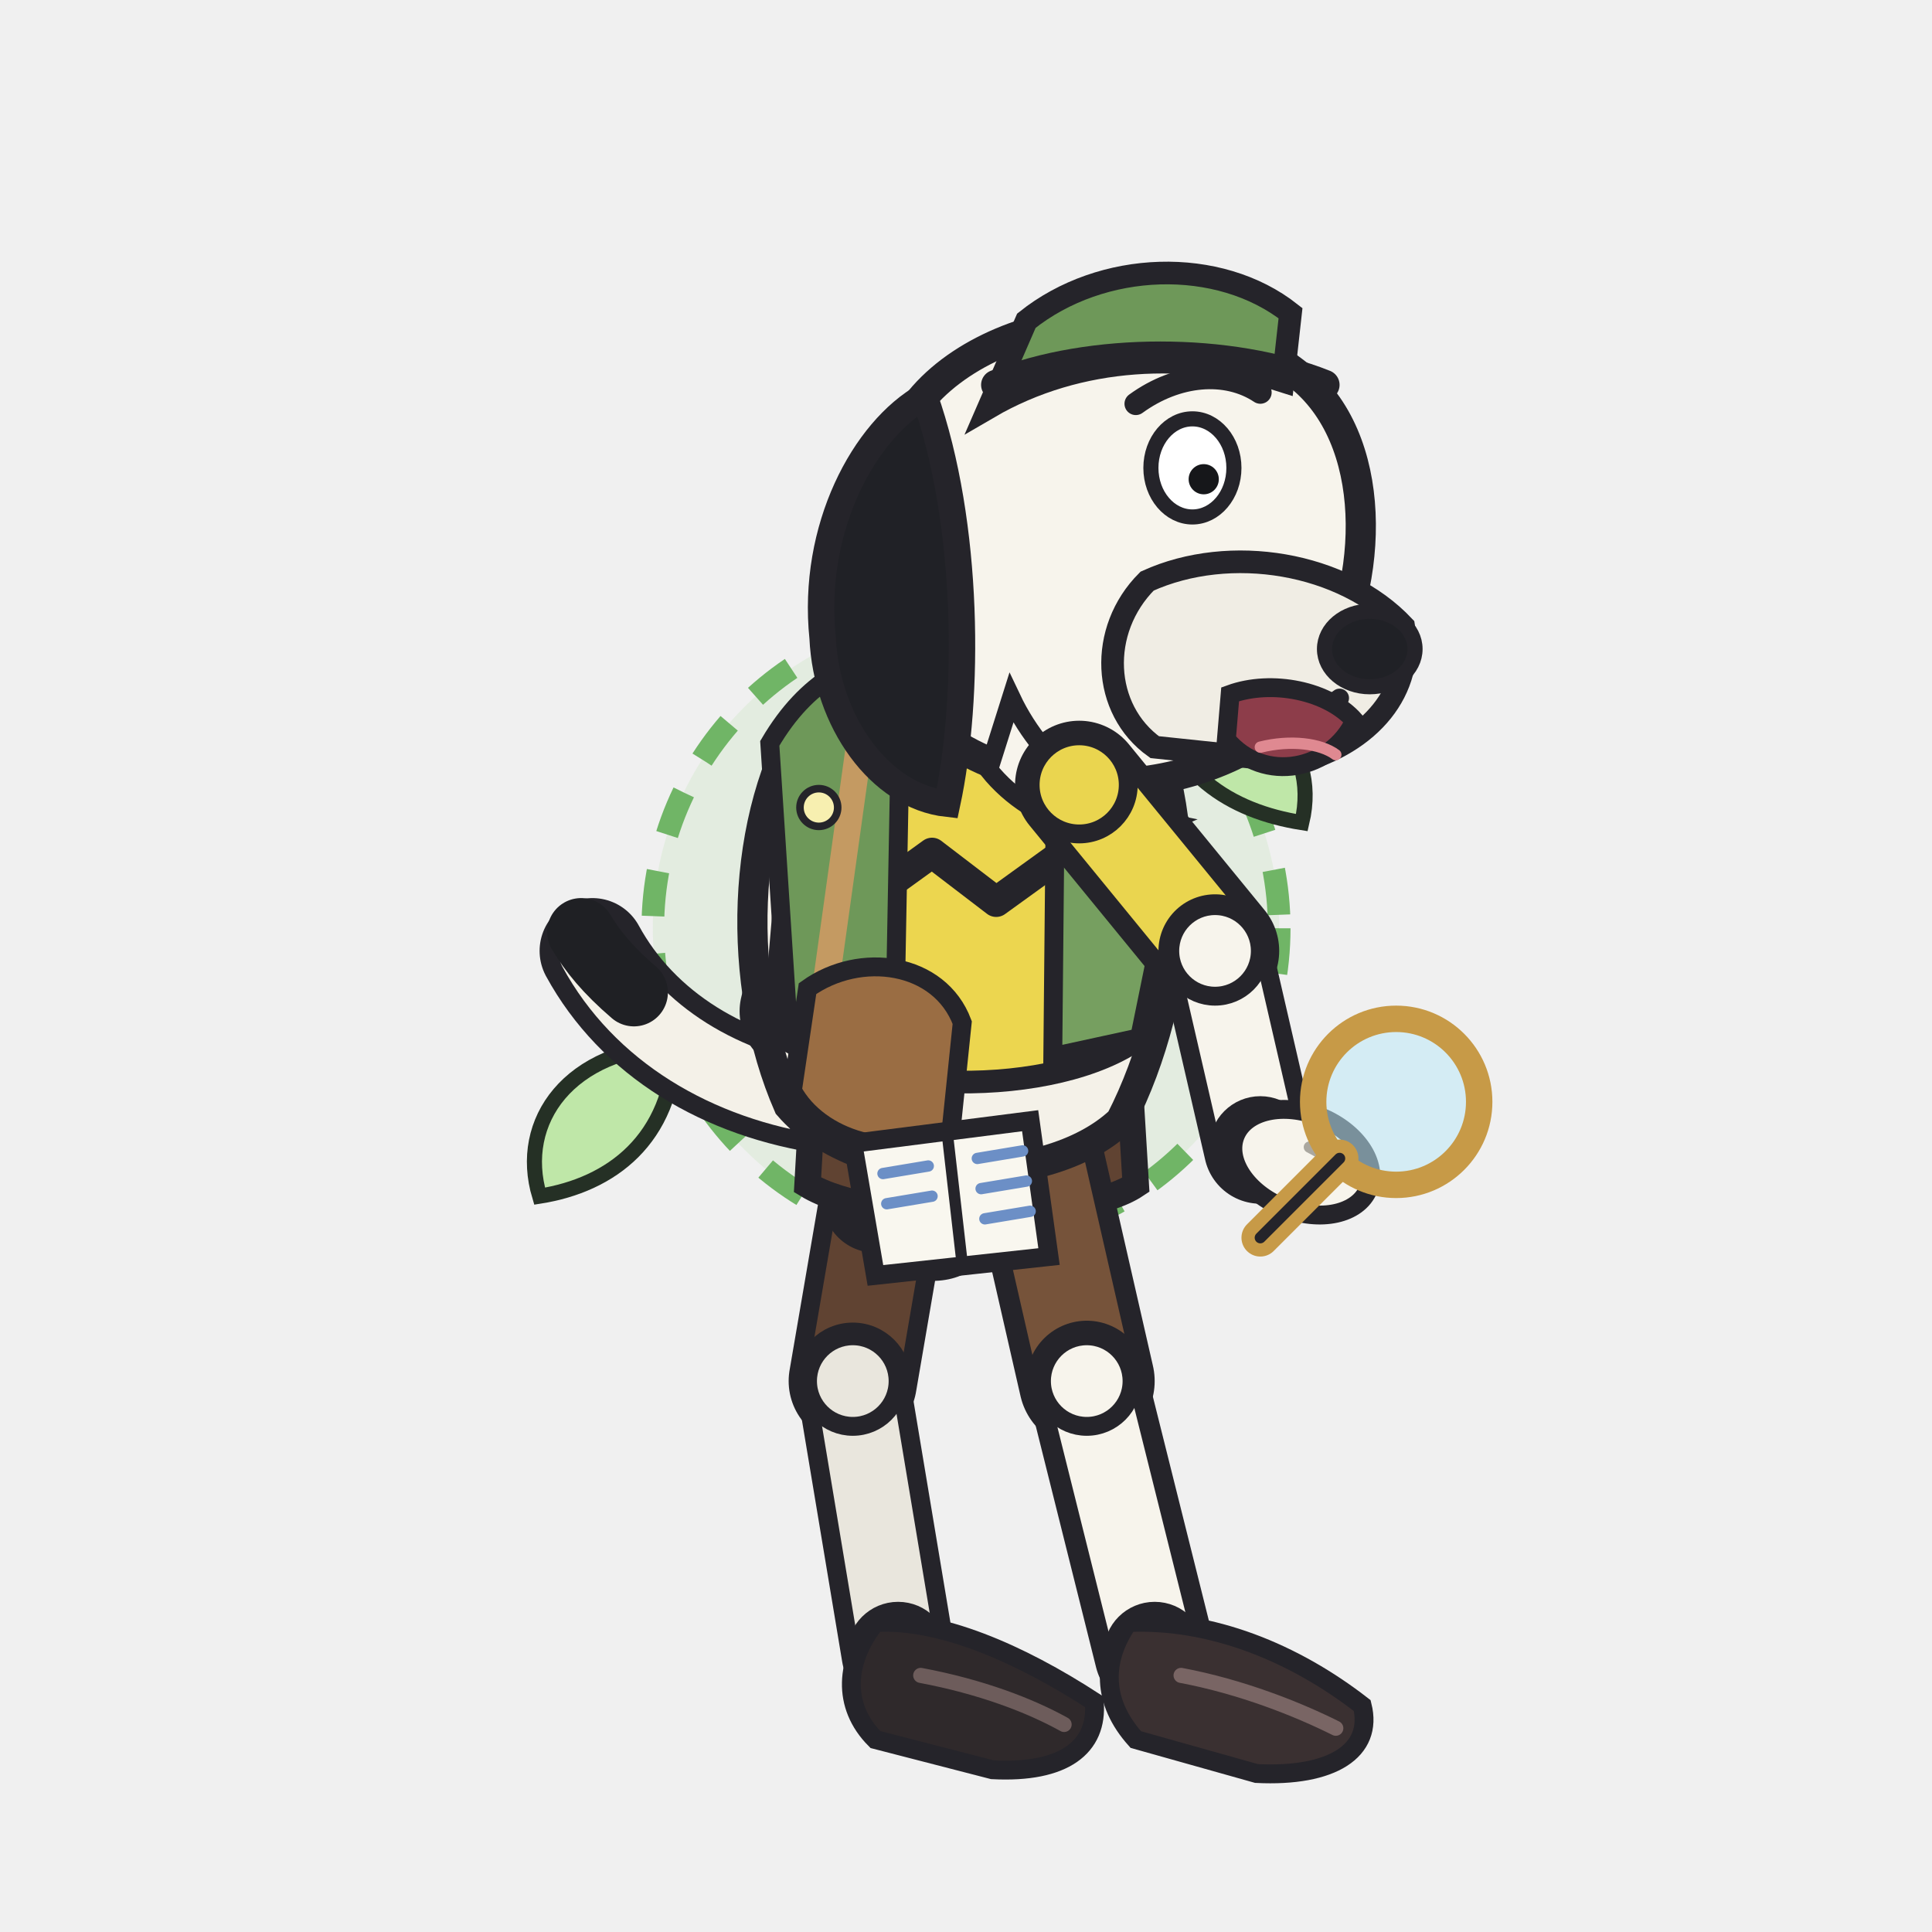
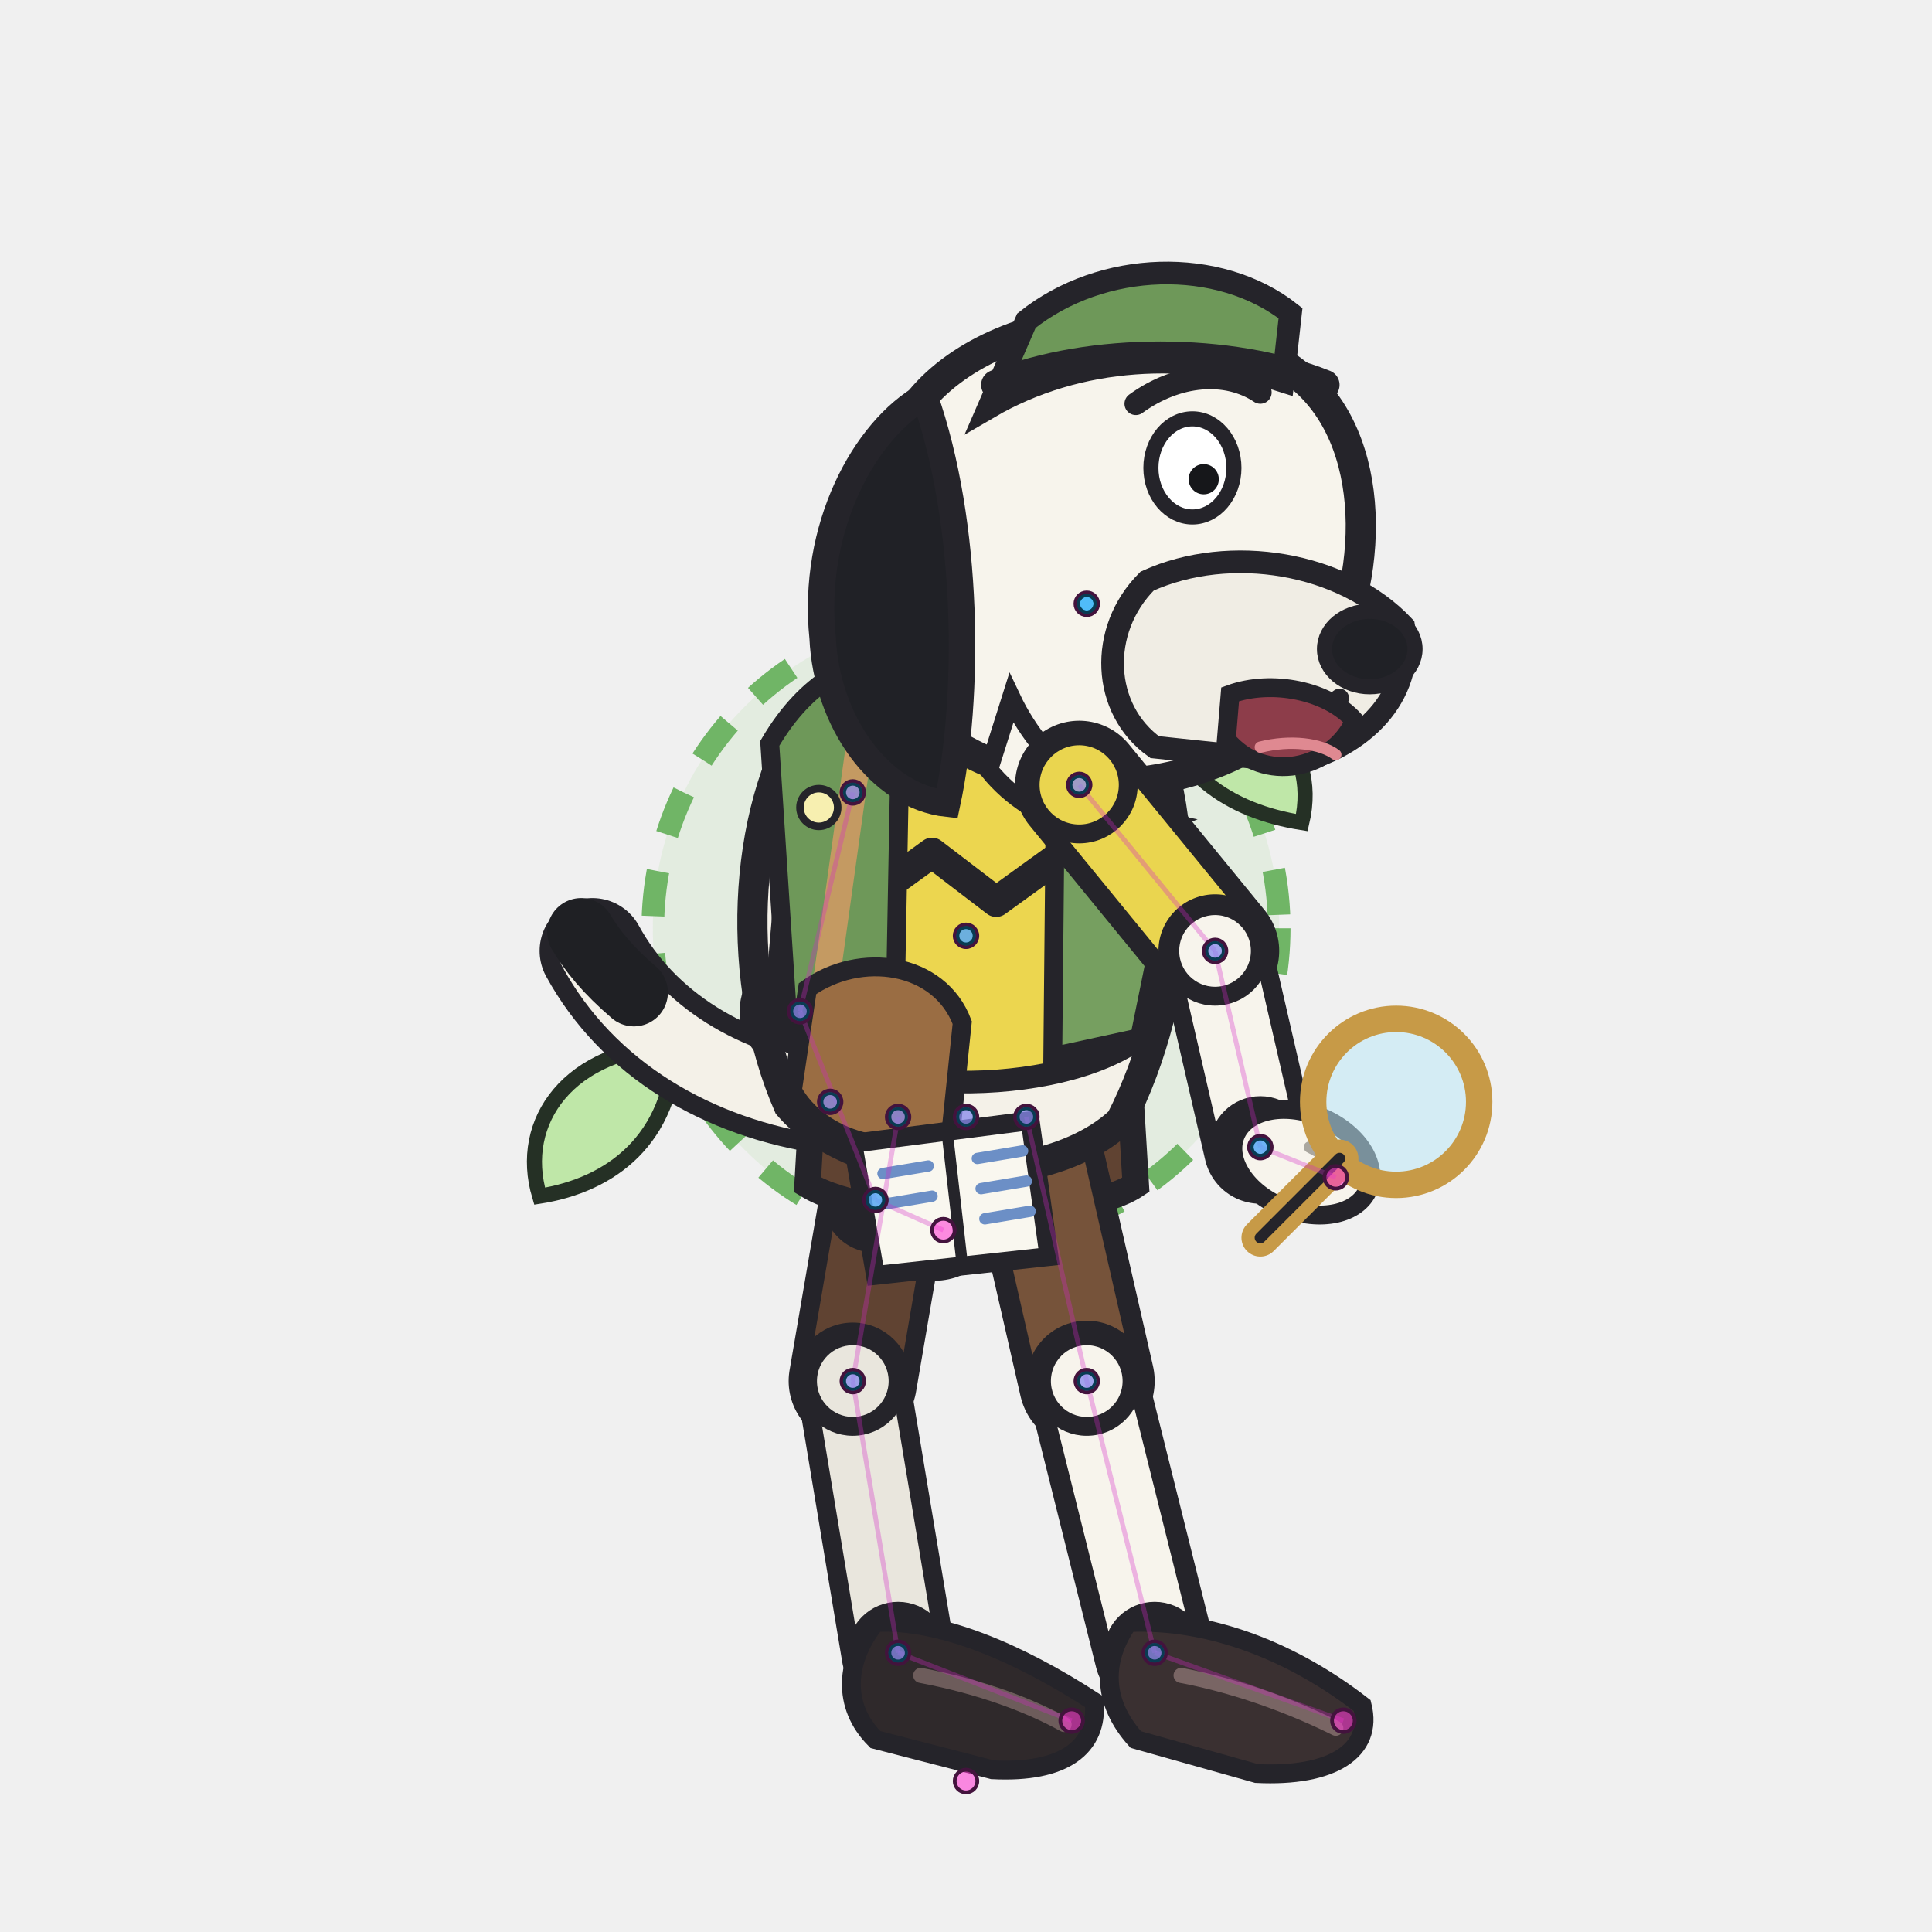
<svg xmlns="http://www.w3.org/2000/svg" width="512mm" height="512mm" viewBox="0 0 512 512" data-character-design="charley-beagle-svg-rig-v1" data-flat-art="true">
  <g id="charley-beagle-side-right">
    <g id="adapt-halo" data-rig-part="adapt_halo" data-rig-bone="torso" data-rig-z="0">
      <circle cx="256" cy="246" r="83" fill="#9fd58b" fill-opacity="0.16" stroke="#70b566" stroke-width="6" stroke-dasharray="12 10" />
      <path d="M 305 182 C 333 180 350 197 345 218 C 326 215 310 205 305 182 Z" fill="#bfe7a8" stroke="#253025" stroke-width="4" />
      <path d="M 179 277 C 151 278 137 297 143 317 C 162 314 178 302 179 277 Z" fill="#bfe7a8" stroke="#253025" stroke-width="4" />
    </g>
    <g id="tail" data-rig-part="tail" data-rig-bone="tail" data-rig-z="2">
      <path d="M 220 292 C 192 288 169 274 157 252" fill="none" stroke="#25242a" stroke-width="28" stroke-linecap="round" />
      <path d="M 220 292 C 192 288 169 274 157 252" fill="none" stroke="#f4f1e8" stroke-width="18" stroke-linecap="round" />
      <path d="M 168 263 C 161 257 157 252 154 247" fill="none" stroke="#1f2024" stroke-width="18" stroke-linecap="round" />
    </g>
    <g id="far-leg-upper" data-rig-part="far_leg_u" data-rig-bone="far_leg_u" data-rig-z="5">
      <line x1="238" y1="296" x2="226" y2="366" stroke="#25242a" stroke-width="34" stroke-linecap="round" />
      <line x1="238" y1="296" x2="226" y2="366" stroke="#604332" stroke-width="24" stroke-linecap="round" />
      <circle cx="238" cy="296" r="13" fill="#604332" stroke="#25242a" stroke-width="5" />
      <circle cx="226" cy="366" r="13" fill="#604332" stroke="#25242a" stroke-width="5" />
    </g>
    <g id="far-leg-lower" data-rig-part="far_leg_l" data-rig-bone="far_leg_l" data-rig-z="6">
      <line x1="226" y1="366" x2="238" y2="438" stroke="#25242a" stroke-width="30" stroke-linecap="round" />
      <line x1="226" y1="366" x2="238" y2="438" stroke="#e9e6dd" stroke-width="20" stroke-linecap="round" />
      <circle cx="226" cy="366" r="12" fill="#e9e6dd" stroke="#25242a" stroke-width="5" />
      <circle cx="238" cy="438" r="11" fill="#e9e6dd" stroke="#25242a" stroke-width="5" />
    </g>
    <g id="far-foot" data-rig-part="far_foot" data-rig-bone="far_leg_foot" data-rig-z="7">
      <path d="M 232 430 C 249 429 270 438 290 451 C 291 463 282 470 263 469 L 232 461 C 223 452 224 440 232 430 Z" fill="#2f292b" stroke="#25242a" stroke-width="5" />
      <path d="M 244 444 C 260 447 273 452 282 457" fill="none" stroke="#6d5c5b" stroke-width="4" stroke-linecap="round" />
    </g>
    <g id="far-arm-upper" data-rig-part="far_arm_u" data-rig-bone="far_arm_u" data-rig-z="8">
      <line x1="226" y1="210" x2="212" y2="268" stroke="#25242a" stroke-width="32" stroke-linecap="round" />
      <line x1="226" y1="210" x2="212" y2="268" stroke="#d9c64e" stroke-width="22" stroke-linecap="round" />
      <circle cx="226" cy="210" r="12" fill="#d9c64e" stroke="#25242a" stroke-width="5" />
      <circle cx="212" cy="268" r="12" fill="#d9c64e" stroke="#25242a" stroke-width="5" />
    </g>
    <g id="far-arm-lower" data-rig-part="far_arm_l" data-rig-bone="far_arm_l" data-rig-z="9">
      <line x1="212" y1="268" x2="232" y2="318" stroke="#25242a" stroke-width="28" stroke-linecap="round" />
      <line x1="212" y1="268" x2="232" y2="318" stroke="#f4f1e8" stroke-width="18" stroke-linecap="round" />
      <circle cx="212" cy="268" r="11" fill="#f4f1e8" stroke="#25242a" stroke-width="5" />
      <circle cx="232" cy="318" r="10" fill="#f4f1e8" stroke="#25242a" stroke-width="5" />
    </g>
    <g id="far-hand" data-rig-part="far_hand" data-rig-bone="far_arm_hand" data-rig-z="10">
      <ellipse cx="243" cy="323" rx="18" ry="13" transform="rotate(24 243 323)" fill="#f4f1e8" stroke="#25242a" stroke-width="5" />
      <path d="M 245 319 L 258 326" stroke="#a7a49c" stroke-width="3" stroke-linecap="round" />
    </g>
    <g id="pelvis-yoke" data-rig-part="pelvis_yoke" data-rig-bone="pelvis" data-rig-z="20">
      <path d="M 216 279 C 231 268 281 267 299 281 L 301 314 C 286 324 232 325 214 314 Z" fill="#604332" stroke="#25242a" stroke-width="7" />
      <path d="M 221 286 C 244 298 273 298 295 286" fill="none" stroke="#9b7654" stroke-width="5" stroke-linecap="round" />
    </g>
    <g id="near-leg-upper" data-rig-part="near_leg_u" data-rig-bone="near_leg_u" data-rig-z="22">
      <line x1="272" y1="296" x2="288" y2="366" stroke="#25242a" stroke-width="36" stroke-linecap="round" />
      <line x1="272" y1="296" x2="288" y2="366" stroke="#76533a" stroke-width="25" stroke-linecap="round" />
      <circle cx="272" cy="296" r="14" fill="#76533a" stroke="#25242a" stroke-width="5" />
      <circle cx="288" cy="366" r="13" fill="#76533a" stroke="#25242a" stroke-width="5" />
    </g>
    <g id="near-leg-lower" data-rig-part="near_leg_l" data-rig-bone="near_leg_l" data-rig-z="23">
      <line x1="288" y1="366" x2="306" y2="438" stroke="#25242a" stroke-width="32" stroke-linecap="round" />
      <line x1="288" y1="366" x2="306" y2="438" stroke="#f7f4ec" stroke-width="21" stroke-linecap="round" />
      <circle cx="288" cy="366" r="12" fill="#f7f4ec" stroke="#25242a" stroke-width="5" />
      <circle cx="306" cy="438" r="11" fill="#f7f4ec" stroke="#25242a" stroke-width="5" />
    </g>
    <g id="near-foot" data-rig-part="near_foot" data-rig-bone="near_leg_foot" data-rig-z="24">
      <path d="M 299 430 C 321 429 343 438 361 452 C 364 464 353 471 333 470 L 301 461 C 292 451 292 440 299 430 Z" fill="#3a3031" stroke="#25242a" stroke-width="5" />
      <path d="M 313 444 C 329 447 344 453 354 458" fill="none" stroke="#796564" stroke-width="4" stroke-linecap="round" />
    </g>
    <g id="torso" data-rig-part="torso" data-rig-bone="torso" data-rig-z="30">
      <path d="M 214 188 C 228 173 278 171 303 190 C 317 217 314 264 297 297 C 277 316 228 315 209 293 C 195 261 196 216 214 188 Z" fill="#f4f1e8" stroke="#25242a" stroke-width="8" />
      <path d="M 211 203 C 228 189 276 188 298 205 L 302 275 C 280 291 228 291 205 273 Z" fill="#ecd64f" stroke="#25242a" stroke-width="6" />
      <path d="M 209 227 L 229 239 L 247 226 L 264 239 L 282 226 L 300 238" fill="none" stroke="#25242a" stroke-width="8" stroke-linejoin="round" />
      <path d="M 204 197 C 214 180 226 175 239 172 L 237 280 L 209 274 Z" fill="#6e9859" stroke="#25242a" stroke-width="5" />
      <path d="M 287 188 C 302 195 310 208 312 226 L 302 275 L 279 280 L 280 176 Z" fill="#769f60" stroke="#25242a" stroke-width="5" />
      <path d="M 230 181 L 218 267" fill="none" stroke="#c49a62" stroke-width="7" stroke-linecap="round" />
      <path d="M 214 262 C 228 252 249 255 255 271 L 252 300 C 237 308 217 302 210 289 Z" fill="#9a6d43" stroke="#25242a" stroke-width="5" />
      <circle cx="217" cy="214" r="5" fill="#f7efb0" stroke="#25242a" stroke-width="2" />
      <circle cx="294" cy="214" r="5" fill="#f7efb0" stroke="#25242a" stroke-width="2" />
    </g>
    <g id="head" data-rig-part="head" data-rig-bone="head" data-rig-z="40">
      <path d="M 241 110 C 259 82 315 74 346 101 C 366 119 364 157 349 181 C 334 207 284 218 251 196 C 221 177 220 137 241 110 Z" fill="#f7f4ec" stroke="#25242a" stroke-width="8" />
      <path d="M 245 105 C 229 114 215 140 218 169 C 219 191 233 211 251 213 C 257 185 257 139 245 105 Z" fill="#202126" stroke="#25242a" stroke-width="7" />
      <path d="M 304 154 C 326 144 356 149 372 166 C 375 183 363 197 344 202 L 306 198 C 292 188 291 167 304 154 Z" fill="#f0ede4" stroke="#25242a" stroke-width="6" />
      <ellipse cx="363" cy="172" rx="12" ry="10" fill="#202126" stroke="#25242a" stroke-width="4" />
      <ellipse cx="316" cy="124" rx="11" ry="13" fill="#ffffff" stroke="#25242a" stroke-width="4" />
      <circle cx="319" cy="127" r="4" fill="#16171a" />
      <path d="M 301 107 C 312 99 325 98 334 104" fill="none" stroke="#25242a" stroke-width="6" stroke-linecap="round" />
      <path d="M 272 85 C 292 69 323 68 342 83 L 340 101 C 315 93 286 94 262 108 Z" fill="#6e9859" stroke="#25242a" stroke-width="6" />
      <path d="M 264 102 C 289 92 326 92 351 102" fill="none" stroke="#25242a" stroke-width="8" stroke-linecap="round" />
      <path d="M 268 185 C 277 204 294 215 309 218 C 295 224 274 219 262 204 Z" fill="#f7f4ec" stroke="#25242a" stroke-width="5" />
    </g>
    <g id="mouth-closed" data-rig-part="mouth_closed" data-rig-bone="head" data-rig-z="41">
      <path d="M 326 187 C 336 192 347 191 355 185" fill="none" stroke="#25242a" stroke-width="5" stroke-linecap="round" />
    </g>
    <g id="mouth-open" data-rig-part="mouth_open" data-rig-bone="head" data-rig-z="42">
      <path d="M 326 184 C 337 180 352 183 359 191 C 353 204 335 208 325 196 Z" fill="#8d3d4a" stroke="#25242a" stroke-width="5" />
      <path d="M 334 198 C 342 196 350 197 354 200" fill="none" stroke="#df8991" stroke-width="3" stroke-linecap="round" />
    </g>
    <g id="near-arm-upper" data-rig-part="near_arm_u" data-rig-bone="near_arm_u" data-rig-z="45">
      <line x1="286" y1="208" x2="322" y2="252" stroke="#25242a" stroke-width="34" stroke-linecap="round" />
      <line x1="286" y1="208" x2="322" y2="252" stroke="#ead54f" stroke-width="23" stroke-linecap="round" />
      <circle cx="286" cy="208" r="13" fill="#ead54f" stroke="#25242a" stroke-width="5" />
      <circle cx="322" cy="252" r="12" fill="#ead54f" stroke="#25242a" stroke-width="5" />
    </g>
    <g id="near-arm-lower" data-rig-part="near_arm_l" data-rig-bone="near_arm_l" data-rig-z="46">
      <line x1="322" y1="252" x2="334" y2="304" stroke="#25242a" stroke-width="30" stroke-linecap="round" />
      <line x1="322" y1="252" x2="334" y2="304" stroke="#f7f4ec" stroke-width="20" stroke-linecap="round" />
      <circle cx="322" cy="252" r="12" fill="#f7f4ec" stroke="#25242a" stroke-width="5" />
      <circle cx="334" cy="304" r="11" fill="#f7f4ec" stroke="#25242a" stroke-width="5" />
    </g>
    <g id="near-hand" data-rig-part="near_hand" data-rig-bone="near_arm_hand" data-rig-z="47">
      <ellipse cx="345" cy="308" rx="19" ry="13" transform="rotate(22 345 308)" fill="#f7f4ec" stroke="#25242a" stroke-width="5" />
      <path d="M 347 304 L 360 311" stroke="#aaa79f" stroke-width="3" stroke-linecap="round" />
    </g>
    <g id="notebook" data-rig-part="notebook" data-rig-bone="far_arm_hand" data-rig-z="50">
      <path d="M 226 303 L 273 297 L 278 333 L 232 338 Z" fill="#f9f7ef" stroke="#25242a" stroke-width="5" />
      <path d="M 251 300 L 255 335" stroke="#25242a" stroke-width="3" />
      <path d="M 234 311 L 246 309 M 235 319 L 247 317 M 259 307 L 271 305 M 260 315 L 272 313 M 261 323 L 273 321" stroke="#6c8fc6" stroke-width="3" stroke-linecap="round" />
    </g>
    <g id="magnifier" data-rig-part="magnifier" data-rig-bone="near_arm_hand" data-rig-z="51">
      <circle cx="370" cy="292" r="22" fill="#bde9f8" fill-opacity="0.55" stroke="#c79a47" stroke-width="7" />
      <path d="M 355 307 L 334 328" stroke="#c79a47" stroke-width="10" stroke-linecap="round" />
      <path d="M 355 307 L 334 328" stroke="#25242a" stroke-width="3" stroke-linecap="round" />
    </g>
  </g>
+   <g id="ambition-rig-markers" data-rig-editor-layer="true">
+     <g id="ambition-rig-markers-side" data-rig-view="side">
+       <line id="ambition-rig-side-guide-far_arm_u" data-rig-bone-guide="far_arm_u" x1="226" y1="210" x2="212" y2="268" stroke="#d226c6" stroke-width="1.25" stroke-opacity="0.32" />
+       <line id="ambition-rig-side-guide-far_arm_l" data-rig-bone-guide="far_arm_l" x1="212" y1="268" x2="232" y2="318" stroke="#d226c6" stroke-width="1.25" stroke-opacity="0.32" />
+       <line id="ambition-rig-side-guide-far_arm_hand" data-rig-bone-guide="far_arm_hand" x1="232" y1="318" x2="250" y2="326" stroke="#d226c6" stroke-width="1.25" stroke-opacity="0.32" />
+       <line id="ambition-rig-side-guide-far_leg_u" data-rig-bone-guide="far_leg_u" x1="238" y1="296" x2="226" y2="366" stroke="#d226c6" stroke-width="1.25" stroke-opacity="0.32" />
+       <line id="ambition-rig-side-guide-far_leg_l" data-rig-bone-guide="far_leg_l" x1="226" y1="366" x2="238" y2="438" stroke="#d226c6" stroke-width="1.25" stroke-opacity="0.32" />
+       <line id="ambition-rig-side-guide-far_leg_foot" data-rig-bone-guide="far_leg_foot" x1="238" y1="438" x2="284" y2="456" stroke="#d226c6" stroke-width="1.25" stroke-opacity="0.32" />
+       <line id="ambition-rig-side-guide-near_leg_u" data-rig-bone-guide="near_leg_u" x1="272" y1="296" x2="288" y2="366" stroke="#d226c6" stroke-width="1.25" stroke-opacity="0.32" />
+       <line id="ambition-rig-side-guide-near_leg_l" data-rig-bone-guide="near_leg_l" x1="288" y1="366" x2="306" y2="438" stroke="#d226c6" stroke-width="1.25" stroke-opacity="0.32" />
+       <line id="ambition-rig-side-guide-near_leg_foot" data-rig-bone-guide="near_leg_foot" x1="306" y1="438" x2="356" y2="456" stroke="#d226c6" stroke-width="1.25" stroke-opacity="0.32" />
+       <line id="ambition-rig-side-guide-near_arm_u" data-rig-bone-guide="near_arm_u" x1="286" y1="208" x2="322" y2="252" stroke="#d226c6" stroke-width="1.25" stroke-opacity="0.32" />
+       <line id="ambition-rig-side-guide-near_arm_l" data-rig-bone-guide="near_arm_l" x1="322" y1="252" x2="334" y2="304" stroke="#d226c6" stroke-width="1.25" stroke-opacity="0.32" />
+       <line id="ambition-rig-side-guide-near_arm_hand" data-rig-bone-guide="near_arm_hand" x1="334" y1="304" x2="354" y2="312" stroke="#d226c6" stroke-width="1.25" stroke-opacity="0.32" />
+       <circle id="ambition-rig-side-joint-far_ankle" data-rig-joint="far_ankle" cx="238" cy="438" r="3" fill="#ff3bd4" fill-opacity="0.58" stroke="#43133d" stroke-width="1" />
+       <circle id="ambition-rig-side-joint-far_elbow" data-rig-joint="far_elbow" cx="212" cy="268" r="3" fill="#ff3bd4" fill-opacity="0.58" stroke="#43133d" stroke-width="1" />
+       <circle id="ambition-rig-side-joint-far_handtip" data-rig-joint="far_handtip" cx="250" cy="326" r="3" fill="#ff3bd4" fill-opacity="0.58" stroke="#43133d" stroke-width="1" />
+       <circle id="ambition-rig-side-joint-far_hip" data-rig-joint="far_hip" cx="238" cy="296" r="3" fill="#ff3bd4" fill-opacity="0.58" stroke="#43133d" stroke-width="1" />
+       <circle id="ambition-rig-side-joint-far_knee" data-rig-joint="far_knee" cx="226" cy="366" r="3" fill="#ff3bd4" fill-opacity="0.58" stroke="#43133d" stroke-width="1" />
+       <circle id="ambition-rig-side-joint-far_shoulder" data-rig-joint="far_shoulder" cx="226" cy="210" r="3" fill="#ff3bd4" fill-opacity="0.58" stroke="#43133d" stroke-width="1" />
+       <circle id="ambition-rig-side-joint-far_toe" data-rig-joint="far_toe" cx="284" cy="456" r="3" fill="#ff3bd4" fill-opacity="0.58" stroke="#43133d" stroke-width="1" />
+       <circle id="ambition-rig-side-joint-far_wrist" data-rig-joint="far_wrist" cx="232" cy="318" r="3" fill="#ff3bd4" fill-opacity="0.58" stroke="#43133d" stroke-width="1" />
+       <circle id="ambition-rig-side-joint-hip_center" data-rig-joint="hip_center" cx="256" cy="296" r="3" fill="#ff3bd4" fill-opacity="0.58" stroke="#43133d" stroke-width="1" />
+       <circle id="ambition-rig-side-joint-near_ankle" data-rig-joint="near_ankle" cx="306" cy="438" r="3" fill="#ff3bd4" fill-opacity="0.58" stroke="#43133d" stroke-width="1" />
+       <circle id="ambition-rig-side-joint-near_elbow" data-rig-joint="near_elbow" cx="322" cy="252" r="3" fill="#ff3bd4" fill-opacity="0.58" stroke="#43133d" stroke-width="1" />
+       <circle id="ambition-rig-side-joint-near_handtip" data-rig-joint="near_handtip" cx="354" cy="312" r="3" fill="#ff3bd4" fill-opacity="0.58" stroke="#43133d" stroke-width="1" />
+       <circle id="ambition-rig-side-joint-near_hip" data-rig-joint="near_hip" cx="272" cy="296" r="3" fill="#ff3bd4" fill-opacity="0.58" stroke="#43133d" stroke-width="1" />
+       <circle id="ambition-rig-side-joint-near_knee" data-rig-joint="near_knee" cx="288" cy="366" r="3" fill="#ff3bd4" fill-opacity="0.58" stroke="#43133d" stroke-width="1" />
+       <circle id="ambition-rig-side-joint-near_shoulder" data-rig-joint="near_shoulder" cx="286" cy="208" r="3" fill="#ff3bd4" fill-opacity="0.58" stroke="#43133d" stroke-width="1" />
+       <circle id="ambition-rig-side-joint-near_toe" data-rig-joint="near_toe" cx="356" cy="456" r="3" fill="#ff3bd4" fill-opacity="0.58" stroke="#43133d" stroke-width="1" />
+       <circle id="ambition-rig-side-joint-near_wrist" data-rig-joint="near_wrist" cx="334" cy="304" r="3" fill="#ff3bd4" fill-opacity="0.58" stroke="#43133d" stroke-width="1" />
+       <circle id="ambition-rig-side-joint-neck" data-rig-joint="neck" cx="288" cy="160" r="3" fill="#ff3bd4" fill-opacity="0.58" stroke="#43133d" stroke-width="1" />
+       <circle id="ambition-rig-side-joint-rig_root" data-rig-joint="rig_root" cx="256" cy="472" r="3" fill="#ff3bd4" fill-opacity="0.58" stroke="#43133d" stroke-width="1" />
+       <circle id="ambition-rig-side-joint-tail_pivot" data-rig-joint="tail_pivot" cx="220" cy="292" r="3" fill="#ff3bd4" fill-opacity="0.58" stroke="#43133d" stroke-width="1" />
+       <circle id="ambition-rig-side-joint-waist" data-rig-joint="waist" cx="256" cy="248" r="3" fill="#ff3bd4" fill-opacity="0.58" stroke="#43133d" stroke-width="1" />
+       <circle id="ambition-rig-side-bind-adapt_halo" data-rig-bind-pivot="adapt_halo" cx="256" cy="248" r="2.2" fill="#28c8ff" fill-opacity="0.42" stroke="#093b52" stroke-width="0.8" />
+       <circle id="ambition-rig-side-bind-tail" data-rig-bind-pivot="tail" cx="220" cy="292" r="2.2" fill="#28c8ff" fill-opacity="0.42" stroke="#093b52" stroke-width="0.8" />
+       <circle id="ambition-rig-side-bind-far_leg_u" data-rig-bind-pivot="far_leg_u" cx="238" cy="296" r="2.2" fill="#28c8ff" fill-opacity="0.42" stroke="#093b52" stroke-width="0.8" />
+       <circle id="ambition-rig-side-bind-far_leg_l" data-rig-bind-pivot="far_leg_l" cx="226" cy="366" r="2.2" fill="#28c8ff" fill-opacity="0.42" stroke="#093b52" stroke-width="0.8" />
+       <circle id="ambition-rig-side-bind-far_foot" data-rig-bind-pivot="far_foot" cx="238" cy="438" r="2.2" fill="#28c8ff" fill-opacity="0.42" stroke="#093b52" stroke-width="0.8" />
+       <circle id="ambition-rig-side-bind-far_arm_u" data-rig-bind-pivot="far_arm_u" cx="226" cy="210" r="2.2" fill="#28c8ff" fill-opacity="0.42" stroke="#093b52" stroke-width="0.8" />
+       <circle id="ambition-rig-side-bind-far_arm_l" data-rig-bind-pivot="far_arm_l" cx="212" cy="268" r="2.2" fill="#28c8ff" fill-opacity="0.42" stroke="#093b52" stroke-width="0.8" />
+       <circle id="ambition-rig-side-bind-far_hand" data-rig-bind-pivot="far_hand" cx="232" cy="318" r="2.2" fill="#28c8ff" fill-opacity="0.42" stroke="#093b52" stroke-width="0.8" />
+       <circle id="ambition-rig-side-bind-pelvis_yoke" data-rig-bind-pivot="pelvis_yoke" cx="256" cy="296" r="2.2" fill="#28c8ff" fill-opacity="0.42" stroke="#093b52" stroke-width="0.8" />
+       <circle id="ambition-rig-side-bind-near_leg_u" data-rig-bind-pivot="near_leg_u" cx="272" cy="296" r="2.2" fill="#28c8ff" fill-opacity="0.42" stroke="#093b52" stroke-width="0.8" />
+       <circle id="ambition-rig-side-bind-near_leg_l" data-rig-bind-pivot="near_leg_l" cx="288" cy="366" r="2.2" fill="#28c8ff" fill-opacity="0.42" stroke="#093b52" stroke-width="0.8" />
+       <circle id="ambition-rig-side-bind-near_foot" data-rig-bind-pivot="near_foot" cx="306" cy="438" r="2.2" fill="#28c8ff" fill-opacity="0.42" stroke="#093b52" stroke-width="0.8" />
+       <circle id="ambition-rig-side-bind-torso" data-rig-bind-pivot="torso" cx="256" cy="248" r="2.2" fill="#28c8ff" fill-opacity="0.42" stroke="#093b52" stroke-width="0.8" />
+       <circle id="ambition-rig-side-bind-head" data-rig-bind-pivot="head" cx="288" cy="160" r="2.2" fill="#28c8ff" fill-opacity="0.42" stroke="#093b52" stroke-width="0.8" />
+       <circle id="ambition-rig-side-bind-mouth_closed" data-rig-bind-pivot="mouth_closed" cx="288" cy="160" r="2.2" fill="#28c8ff" fill-opacity="0.42" stroke="#093b52" stroke-width="0.8" />
+       <circle id="ambition-rig-side-bind-mouth_open" data-rig-bind-pivot="mouth_open" cx="288" cy="160" r="2.2" fill="#28c8ff" fill-opacity="0.42" stroke="#093b52" stroke-width="0.8" />
+       <circle id="ambition-rig-side-bind-near_arm_u" data-rig-bind-pivot="near_arm_u" cx="286" cy="208" r="2.2" fill="#28c8ff" fill-opacity="0.42" stroke="#093b52" stroke-width="0.8" />
+       <circle id="ambition-rig-side-bind-near_arm_l" data-rig-bind-pivot="near_arm_l" cx="322" cy="252" r="2.2" fill="#28c8ff" fill-opacity="0.42" stroke="#093b52" stroke-width="0.8" />
+       <circle id="ambition-rig-side-bind-near_hand" data-rig-bind-pivot="near_hand" cx="334" cy="304" r="2.2" fill="#28c8ff" fill-opacity="0.42" stroke="#093b52" stroke-width="0.8" />
+       <circle id="ambition-rig-side-bind-notebook" data-rig-bind-pivot="notebook" cx="232" cy="318" r="2.2" fill="#28c8ff" fill-opacity="0.42" stroke="#093b52" stroke-width="0.8" />
+       <circle id="ambition-rig-side-bind-magnifier" data-rig-bind-pivot="magnifier" cx="334" cy="304" r="2.2" fill="#28c8ff" fill-opacity="0.42" stroke="#093b52" stroke-width="0.8" />
+     </g>
+   </g>
</svg>
